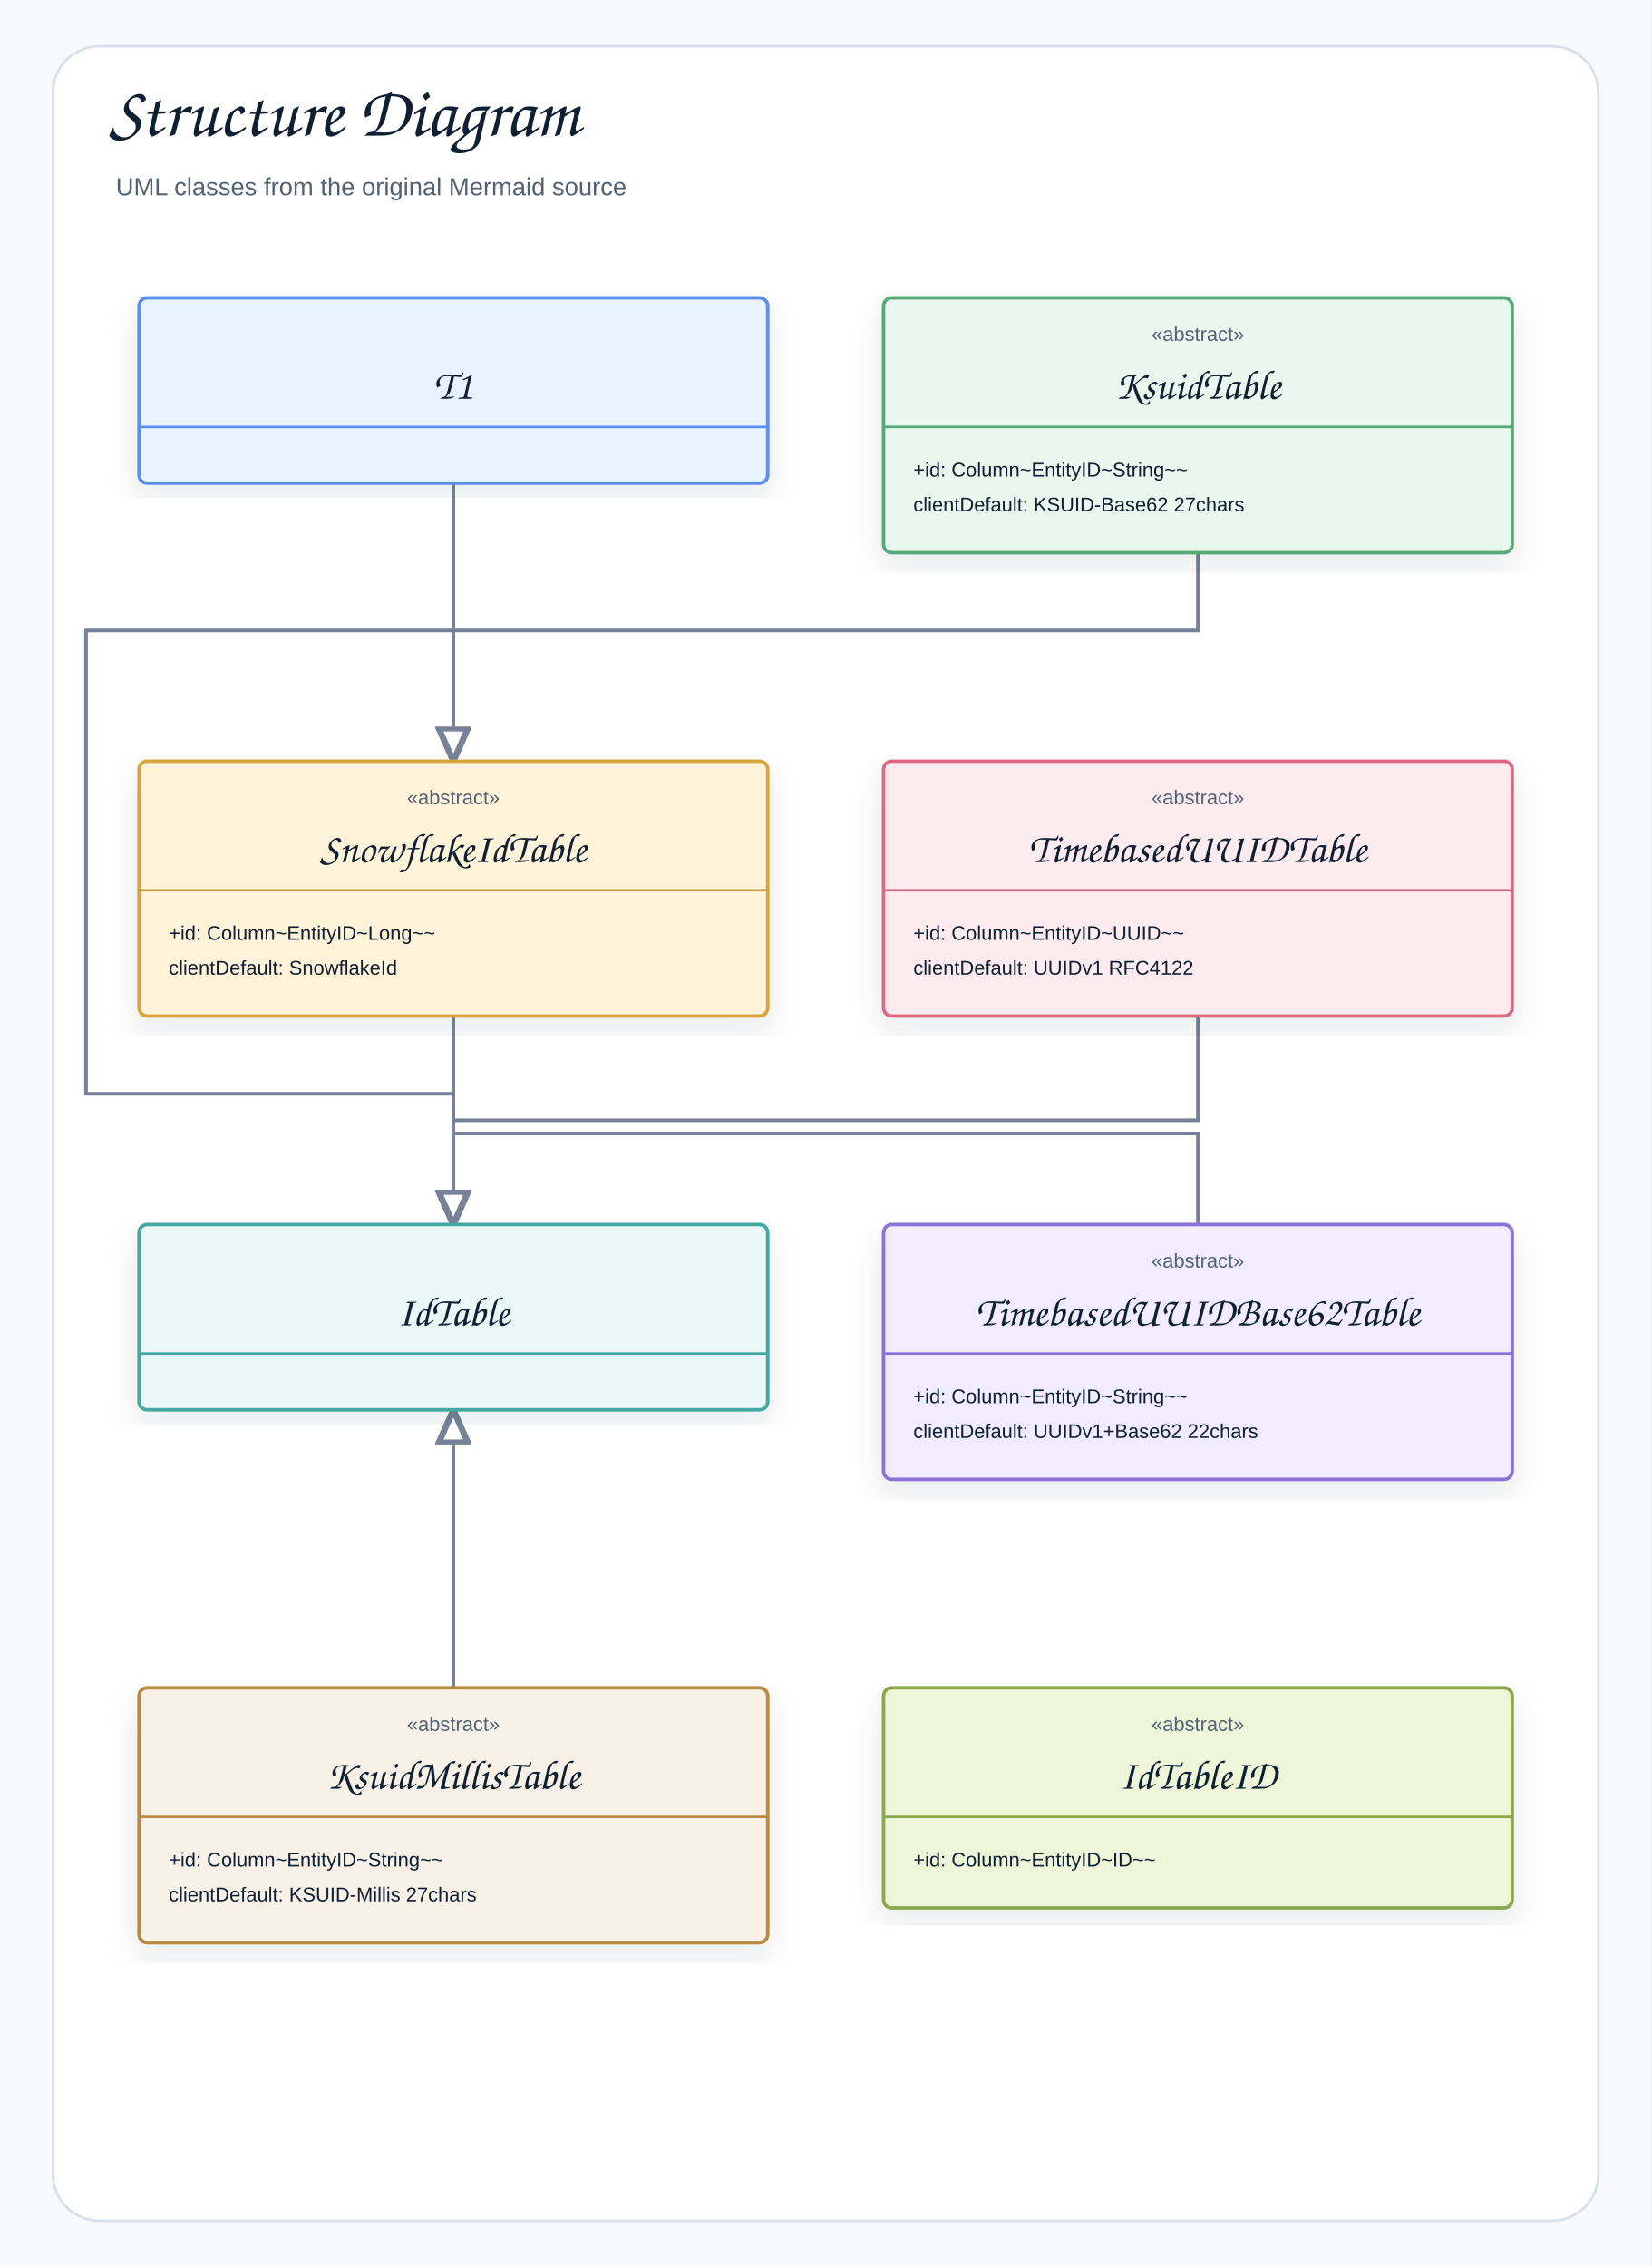
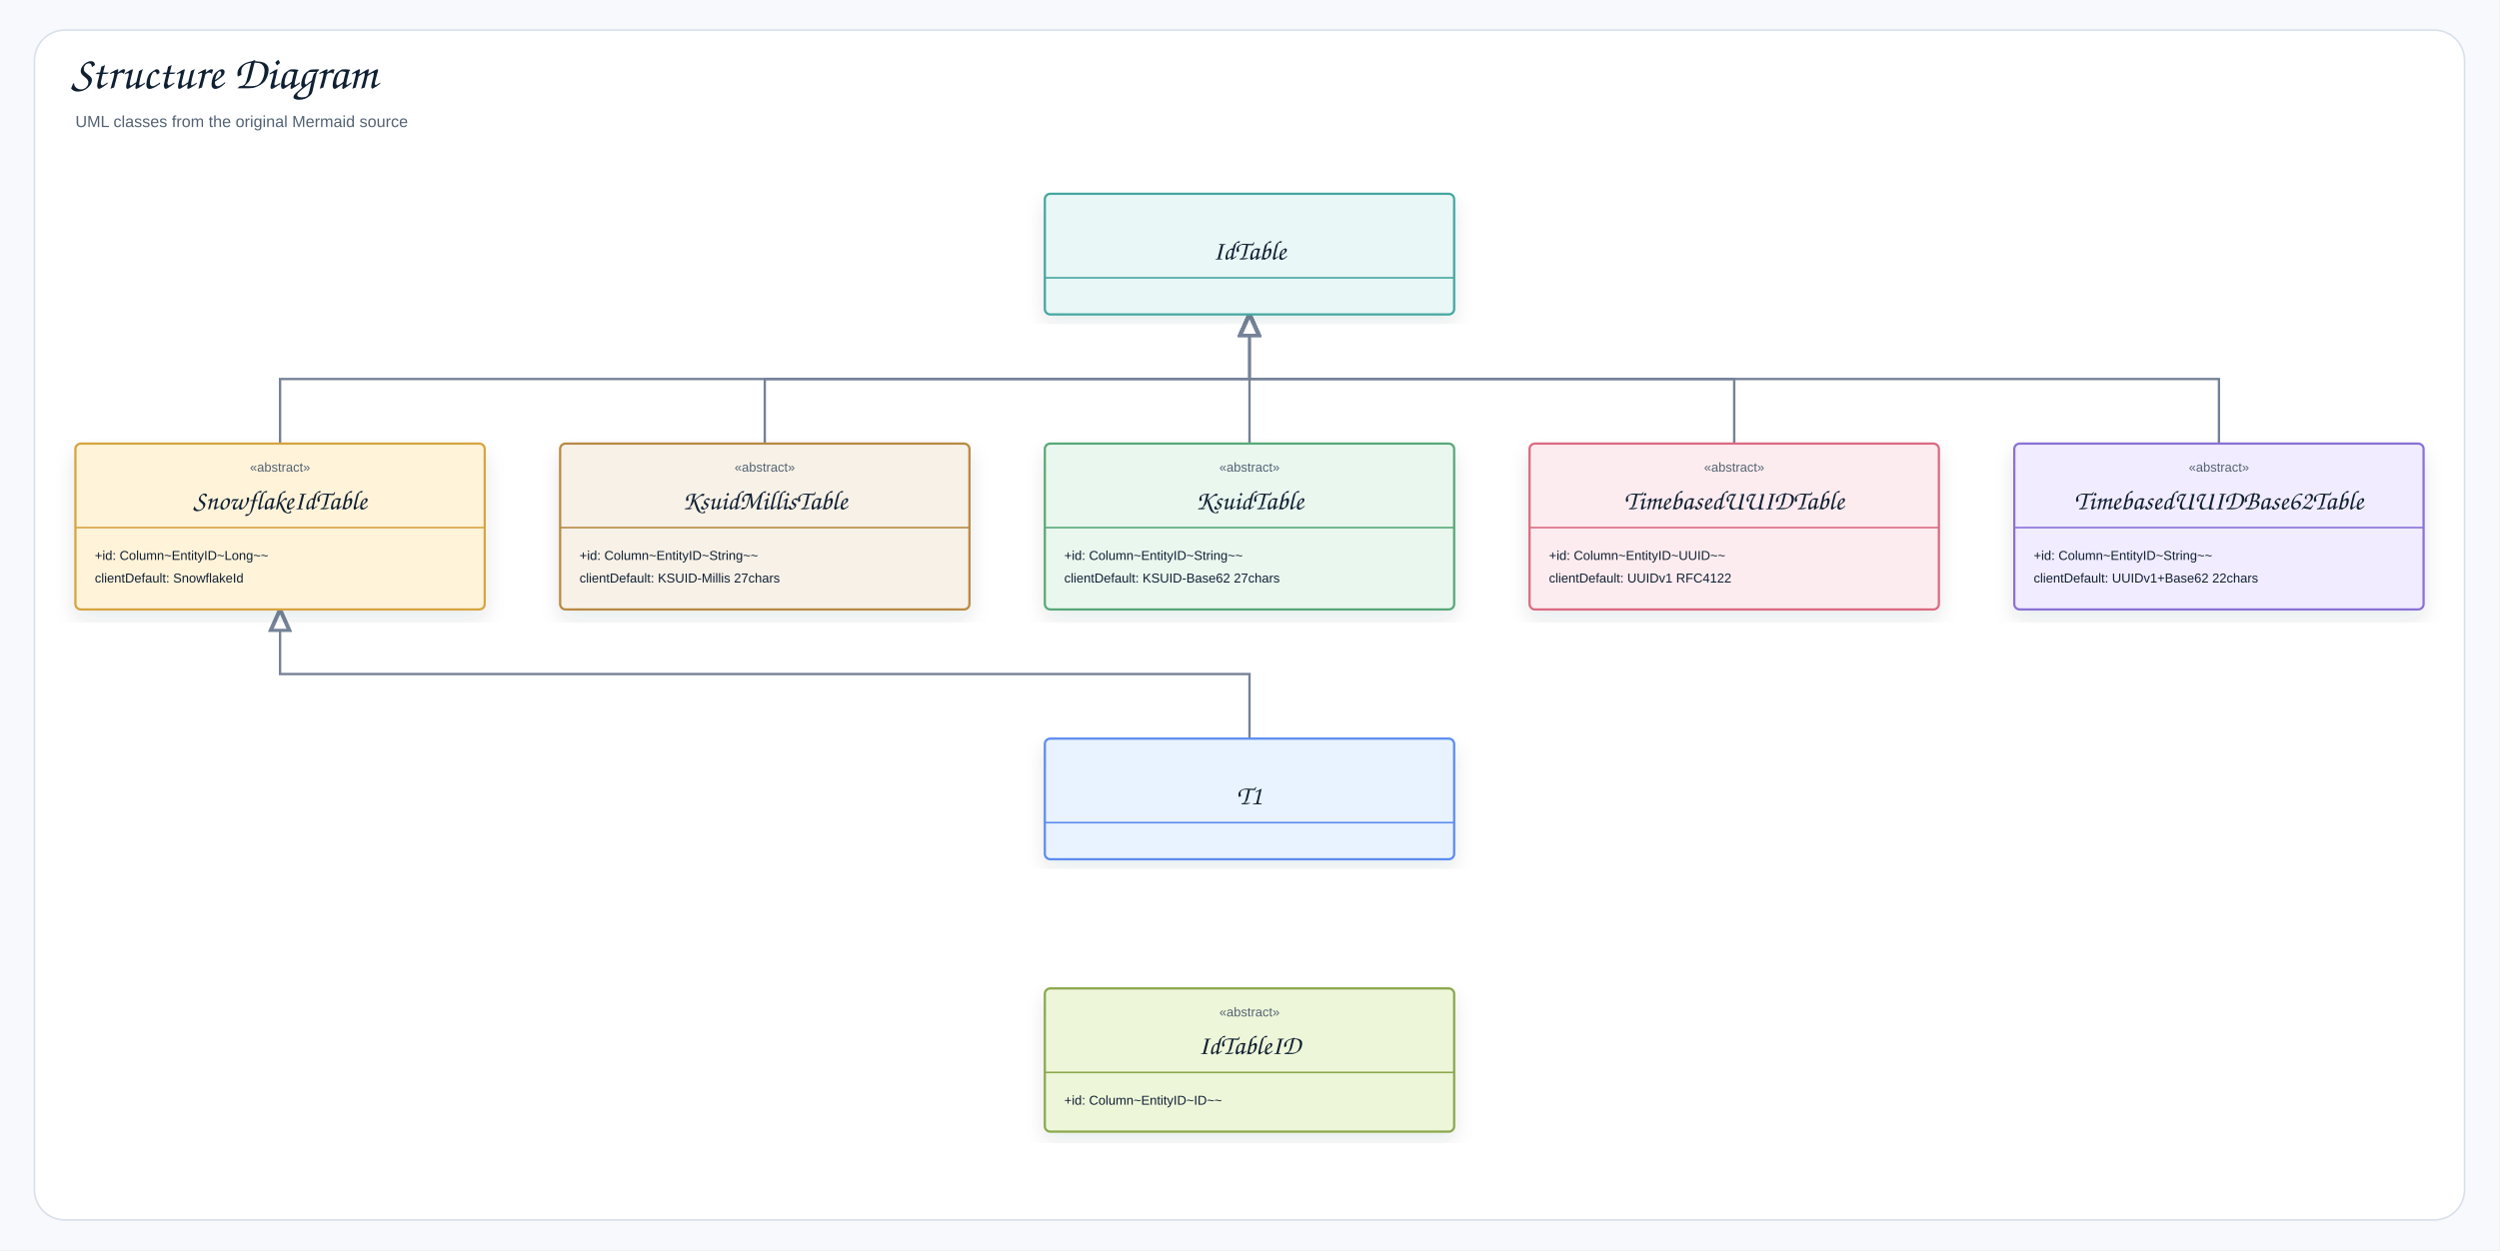
- <svg xmlns="http://www.w3.org/2000/svg" width="998" height="1370" viewBox="0 0 998 1370" role="img" aria-label="Structure Diagram">
+ <svg xmlns="http://www.w3.org/2000/svg" width="2320" height="1161" viewBox="0 0 2320 1161" role="img" aria-label="Structure Diagram">
  <defs>
    <filter id="shadow" x="-8%" y="-8%" width="116%" height="116%">
      <feDropShadow dx="0" dy="8" stdDeviation="9" flood-color="#1f2937" flood-opacity="0.10" />
    </filter>
    <marker id="openArrow" markerWidth="10" markerHeight="8" refX="8.5" refY="4" orient="auto" markerUnits="strokeWidth">
      <path d="M 1 1 L 8.5 4 L 1 7" fill="none" stroke="#758297" stroke-width="1.7" stroke-linecap="round" stroke-linejoin="round" />
    </marker>
    <marker id="inherit" markerWidth="11" markerHeight="10" refX="9.5" refY="5" orient="auto" markerUnits="strokeWidth">
      <path d="M 0.5 1 L 9.5 5 L 0.5 9 Z" fill="#ffffff" stroke="#758297" stroke-width="1.7" />
    </marker>
    <style>
    .canvas{fill:#f7f9fc}.frame{fill:#fff;stroke:#d8e0ea;stroke-width:1.5}
    .title{font-family:"Architects Daughter","Comic Sans MS","Comic Sans",cursive;font-size:43px;font-weight:400;fill:#102033}
    .subtitle{font-family:"Comic Sans MS","Comic Sans","Comic Neue",Arial,sans-serif;font-size:15px;font-weight:400;fill:#536273}
    .label{font-family:"Architects Daughter","Comic Sans MS","Comic Sans",cursive;font-size:25px;font-weight:400;fill:#102033}
    .smallLabel{font-family:"Architects Daughter","Comic Sans MS","Comic Sans",cursive;font-size:21px;font-weight:400;fill:#102033}
    .mono{font-family:"Comic Sans MS","Comic Sans","Comic Neue",Arial,sans-serif;font-size:12px;font-weight:400;fill:#102033}
    .small{font-family:"Comic Sans MS","Comic Sans","Comic Neue",Arial,sans-serif;font-size:12px;font-weight:400;fill:#536273}
    .strong{font-family:"Comic Sans MS","Comic Sans","Comic Neue",Arial,sans-serif;font-size:13px;font-weight:400;fill:#102033}
    .card{stroke-width:2.1;filter:url(#shadow)}.compartment{stroke-width:1.5;fill:none}
    .line{stroke:#758297;stroke-width:2.1;fill:none;marker-end:url(#openArrow)}
    .plainLine{stroke:#758297;stroke-width:2.1;fill:none}
    .dashed{stroke:#758297;stroke-width:2.1;stroke-dasharray:7 6;fill:none;marker-end:url(#openArrow)}
    .inheritLine{stroke:#758297;stroke-width:2.2;fill:none;marker-end:url(#inherit)}
    .implLine{stroke:#758297;stroke-width:2.2;stroke-dasharray:8 7;fill:none;marker-end:url(#inherit)}
  </style>
  </defs>
-   <rect class="canvas" width="998" height="1370" />
-   <rect class="frame" x="32" y="28" width="934" height="1314" rx="28" />
+   <rect class="canvas" width="2320" height="1161" />
+   <rect class="frame" x="32" y="28" width="2256" height="1105" rx="28" />
  <text class="title" x="66" y="82">Structure Diagram</text>
  <text class="subtitle" x="70" y="118">UML classes from the original Mermaid source</text>
-   <path class="inheritLine" d="M274 292 L274 460" />
-   <path class="inheritLine" d="M724 740 L724 685 L274 685 L274 852" />
-   <path class="inheritLine" d="M724 614 L724 677 L274 677 L274 740" />
-   <path class="inheritLine" d="M274 1020 L274 852" />
-   <path class="inheritLine" d="M724 334 L724 381 L52 381 L52 661 L274 661 L274 740" />
-   <path class="inheritLine" d="M274 614 L274 740" />
-   <g transform="translate(84,180)">
+   <path class="inheritLine" d="M1160 686 L1160 626 L260 626 L260 566" />
+   <path class="inheritLine" d="M2060 412 L2060 352 L1160 352 L1160 292" />
+   <path class="inheritLine" d="M1610 412 L1610 352 L1160 352 L1160 292" />
+   <path class="inheritLine" d="M710 412 L710 352 L1160 352 L1160 292" />
+   <path class="inheritLine" d="M1160 412 L1160 352 L1160 352 L1160 292" />
+   <path class="inheritLine" d="M260 412 L260 352 L1160 352 L1160 292" />
+   <g transform="translate(970,686)">
    <rect class="card" x="0" y="0" width="380" height="112" rx="5" fill="#E8F3FF" stroke="#5B8DEF" />
    <line class="compartment" x1="0" y1="78" x2="380" y2="78" stroke="#5B8DEF" />
    <text class="small" x="190" y="26" text-anchor="middle" />
    <text class="label" x="190" y="61" text-anchor="middle">T1</text>
  </g>
-   <g transform="translate(534,180)">
+   <g transform="translate(970,412)">
    <rect class="card" x="0" y="0" width="380" height="154" rx="5" fill="#EAF7EF" stroke="#58A978" />
    <line class="compartment" x1="0" y1="78" x2="380" y2="78" stroke="#58A978" />
    <text class="small" x="190" y="26" text-anchor="middle">«abstract»</text>
    <text class="label" x="190" y="61" text-anchor="middle">KsuidTable</text>
    <text class="mono" x="18" y="108">+id: Column~EntityID~String~~</text>
    <text class="mono" x="18" y="129">clientDefault: KSUID-Base62 27chars</text>
  </g>
-   <g transform="translate(84,460)">
+   <g transform="translate(70,412)">
    <rect class="card" x="0" y="0" width="380" height="154" rx="5" fill="#FFF3D9" stroke="#D6A441" />
    <line class="compartment" x1="0" y1="78" x2="380" y2="78" stroke="#D6A441" />
    <text class="small" x="190" y="26" text-anchor="middle">«abstract»</text>
    <text class="label" x="190" y="61" text-anchor="middle">SnowflakeIdTable</text>
    <text class="mono" x="18" y="108">+id: Column~EntityID~Long~~</text>
    <text class="mono" x="18" y="129">clientDefault: SnowflakeId</text>
  </g>
-   <g transform="translate(534,460)">
+   <g transform="translate(1420,412)">
    <rect class="card" x="0" y="0" width="380" height="154" rx="5" fill="#FDECEF" stroke="#DC6B82" />
    <line class="compartment" x1="0" y1="78" x2="380" y2="78" stroke="#DC6B82" />
    <text class="small" x="190" y="26" text-anchor="middle">«abstract»</text>
    <text class="label" x="190" y="61" text-anchor="middle">TimebasedUUIDTable</text>
    <text class="mono" x="18" y="108">+id: Column~EntityID~UUID~~</text>
    <text class="mono" x="18" y="129">clientDefault: UUIDv1 RFC4122</text>
  </g>
-   <g transform="translate(84,740)">
+   <g transform="translate(970,180)">
    <rect class="card" x="0" y="0" width="380" height="112" rx="5" fill="#E9F7F6" stroke="#45A7A1" />
    <line class="compartment" x1="0" y1="78" x2="380" y2="78" stroke="#45A7A1" />
    <text class="small" x="190" y="26" text-anchor="middle" />
    <text class="label" x="190" y="61" text-anchor="middle">IdTable</text>
  </g>
-   <g transform="translate(534,740)">
+   <g transform="translate(1870,412)">
    <rect class="card" x="0" y="0" width="380" height="154" rx="5" fill="#F1ECFF" stroke="#8A72D6" />
    <line class="compartment" x1="0" y1="78" x2="380" y2="78" stroke="#8A72D6" />
    <text class="small" x="190" y="26" text-anchor="middle">«abstract»</text>
    <text class="label" x="190" y="61" text-anchor="middle">TimebasedUUIDBase62Table</text>
    <text class="mono" x="18" y="108">+id: Column~EntityID~String~~</text>
    <text class="mono" x="18" y="129">clientDefault: UUIDv1+Base62 22chars</text>
  </g>
-   <g transform="translate(84,1020)">
+   <g transform="translate(520,412)">
    <rect class="card" x="0" y="0" width="380" height="154" rx="5" fill="#F7F1E7" stroke="#B88A44" />
    <line class="compartment" x1="0" y1="78" x2="380" y2="78" stroke="#B88A44" />
    <text class="small" x="190" y="26" text-anchor="middle">«abstract»</text>
    <text class="label" x="190" y="61" text-anchor="middle">KsuidMillisTable</text>
    <text class="mono" x="18" y="108">+id: Column~EntityID~String~~</text>
    <text class="mono" x="18" y="129">clientDefault: KSUID-Millis 27chars</text>
  </g>
-   <g transform="translate(534,1020)">
+   <g transform="translate(970,918)">
    <rect class="card" x="0" y="0" width="380" height="133" rx="5" fill="#EEF6D9" stroke="#8BA84D" />
    <line class="compartment" x1="0" y1="78" x2="380" y2="78" stroke="#8BA84D" />
    <text class="small" x="190" y="26" text-anchor="middle">«abstract»</text>
    <text class="label" x="190" y="61" text-anchor="middle">IdTableID</text>
    <text class="mono" x="18" y="108">+id: Column~EntityID~ID~~</text>
  </g>
</svg>
